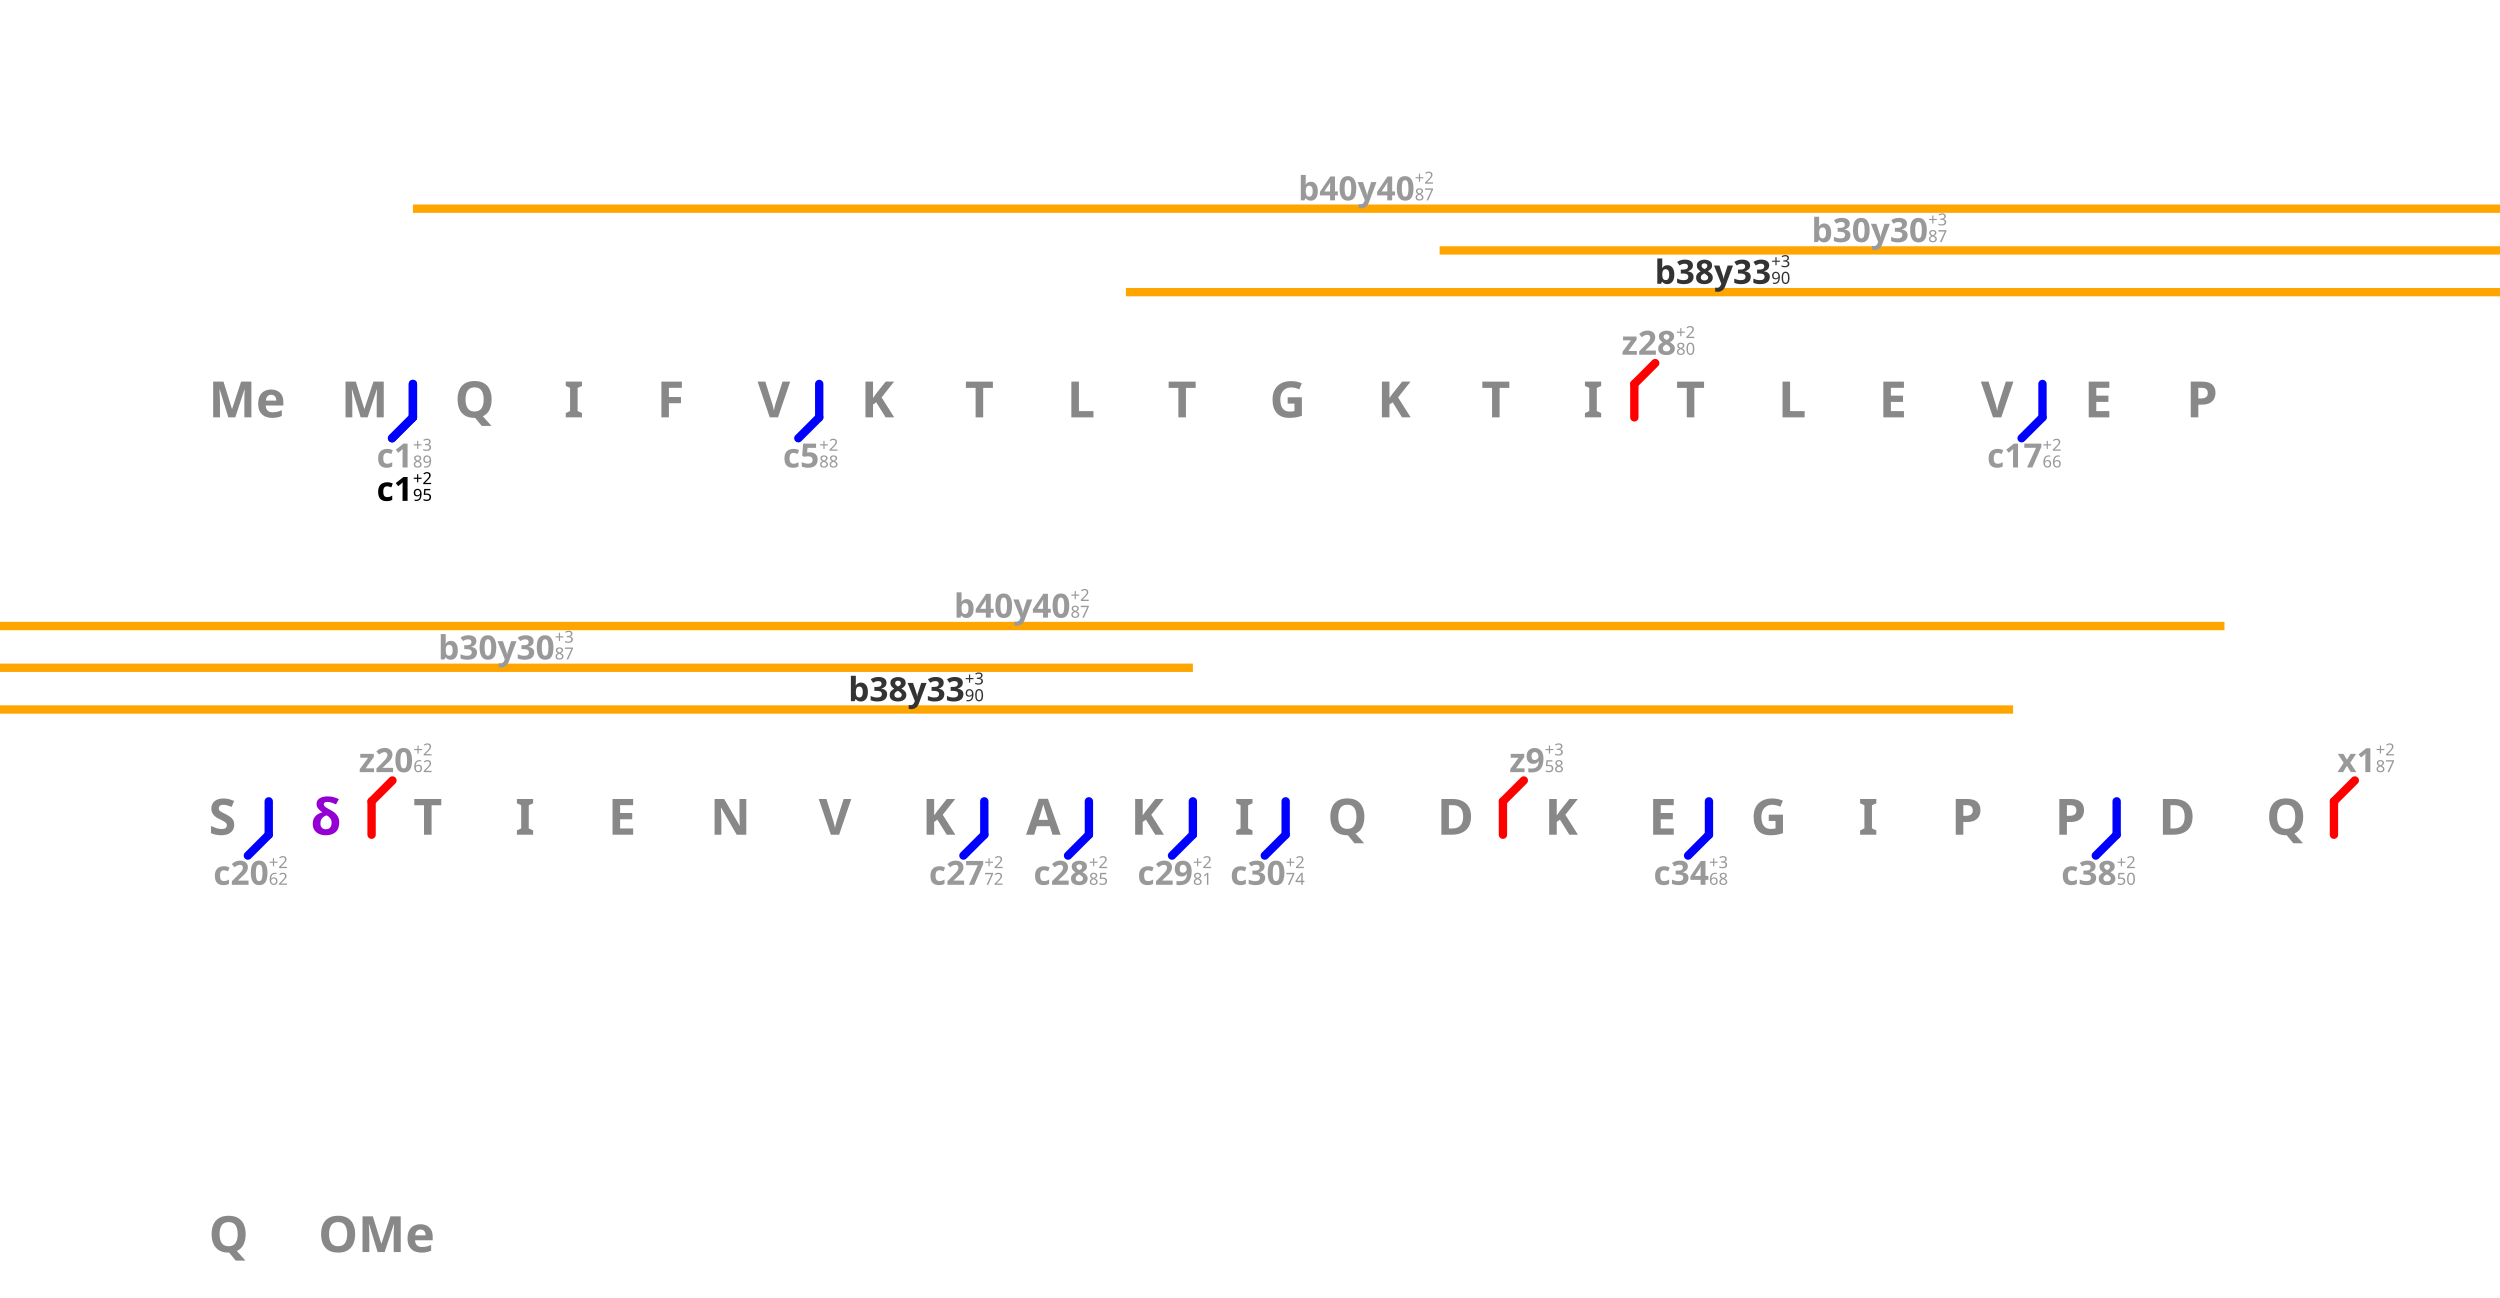
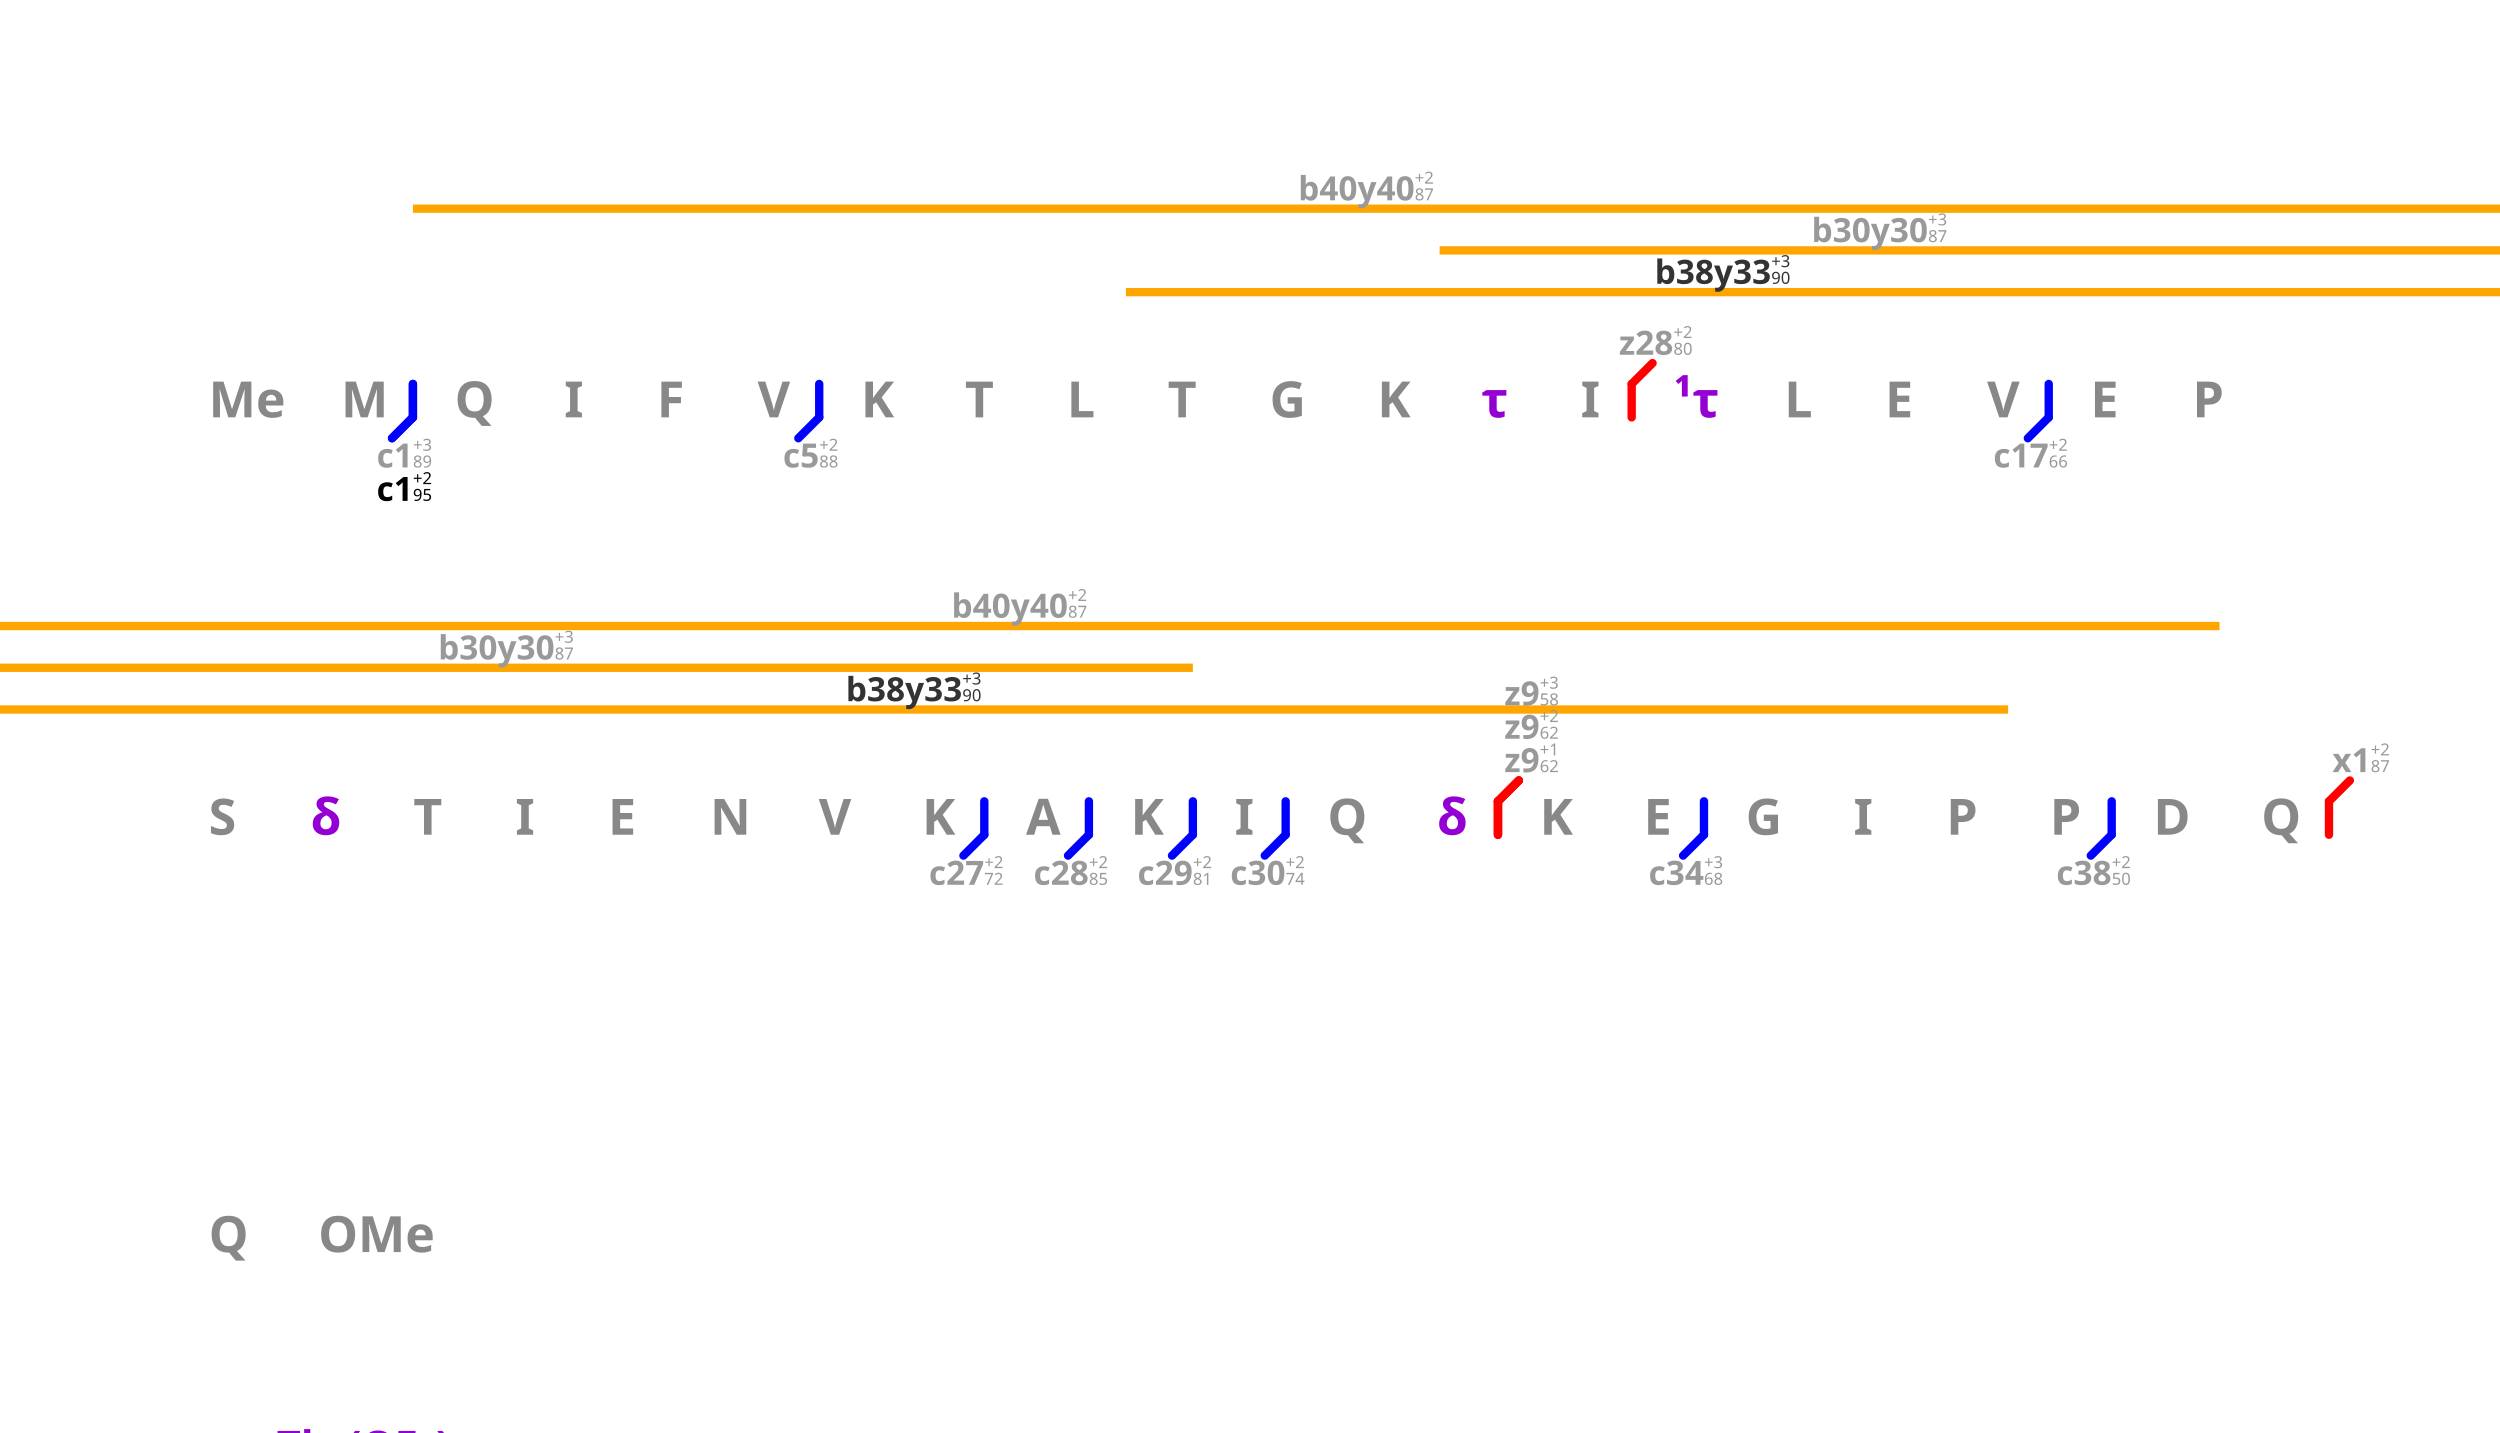
<svg xmlns="http://www.w3.org/2000/svg" xmlns:ns1="http://svgjs.com/svgjs" version="1.1">
  <text font-family="Verdana" font-size="12" font-weight="bold" fill="#888888" x="50" y="100" id="residue-undefined" ns1:data="{&quot;leading&quot;:&quot;1.3&quot;}">Me</text>
  <text font-family="Verdana" font-size="12" font-weight="bold" fill="#888888" x="81.711" y="100" id="residue-1" ns1:data="{&quot;leading&quot;:&quot;1.3&quot;}">M</text>
  <text font-family="Verdana" font-size="12" font-weight="bold" fill="#888888" x="108.934" y="100" id="residue-2" ns1:data="{&quot;leading&quot;:&quot;1.3&quot;}">Q</text>
  <text font-family="Verdana" font-size="12" font-weight="bold" fill="#888888" x="135.164" y="100" id="residue-3" ns1:data="{&quot;leading&quot;:&quot;1.3&quot;}">I</text>
  <text font-family="Verdana" font-size="12" font-weight="bold" fill="#888888" x="157.395" y="100" id="residue-4" ns1:data="{&quot;leading&quot;:&quot;1.3&quot;}">F</text>
  <text font-family="Verdana" font-size="12" font-weight="bold" fill="#888888" x="181.523" y="100" id="residue-5" ns1:data="{&quot;leading&quot;:&quot;1.3&quot;}">V</text>
  <text font-family="Verdana" font-size="12" font-weight="bold" fill="#888888" x="206.285" y="100" id="residue-6" ns1:data="{&quot;leading&quot;:&quot;1.3&quot;}">K</text>
  <text font-family="Verdana" font-size="12" font-weight="bold" fill="#888888" x="231.195" y="100" id="residue-7" ns1:data="{&quot;leading&quot;:&quot;1.3&quot;}">T</text>
  <text font-family="Verdana" font-size="12" font-weight="bold" fill="#888888" x="255.621" y="100" id="residue-8" ns1:data="{&quot;leading&quot;:&quot;1.3&quot;}">L</text>
  <text font-family="Verdana" font-size="12" font-weight="bold" fill="#888888" x="279.773" y="100" id="residue-9" ns1:data="{&quot;leading&quot;:&quot;1.3&quot;}">T</text>
  <text font-family="Verdana" font-size="12" font-weight="bold" fill="#888888" x="304.199" y="100" id="residue-10" ns1:data="{&quot;leading&quot;:&quot;1.3&quot;}">G</text>
  <text font-family="Verdana" font-size="12" font-weight="bold" fill="#888888" x="330.023" y="100" id="residue-11" ns1:data="{&quot;leading&quot;:&quot;1.3&quot;}">K</text>
-   <text font-family="Verdana" font-size="12" font-weight="bold" fill="#888888" x="354.934" y="100" id="residue-12" ns1:data="{&quot;leading&quot;:&quot;1.3&quot;}">T</text>
-   <text font-family="Verdana" font-size="12" font-weight="bold" fill="#888888" x="379.359" y="100" id="residue-13" ns1:data="{&quot;leading&quot;:&quot;1.3&quot;}">I</text>
-   <text font-family="Verdana" font-size="12" font-weight="bold" fill="#888888" x="401.59" y="100" id="residue-14" ns1:data="{&quot;leading&quot;:&quot;1.3&quot;}">T</text>
-   <text font-family="Verdana" font-size="12" font-weight="bold" fill="#888888" x="426.016" y="100" id="residue-15" ns1:data="{&quot;leading&quot;:&quot;1.3&quot;}">L</text>
-   <text font-family="Verdana" font-size="12" font-weight="bold" fill="#888888" x="450.168" y="100" id="residue-16" ns1:data="{&quot;leading&quot;:&quot;1.3&quot;}">E</text>
-   <text font-family="Verdana" font-size="12" font-weight="bold" fill="#888888" x="474.617" y="100" id="residue-17" ns1:data="{&quot;leading&quot;:&quot;1.3&quot;}">V</text>
-   <text font-family="Verdana" font-size="12" font-weight="bold" fill="#888888" x="499.379" y="100" id="residue-18" ns1:data="{&quot;leading&quot;:&quot;1.3&quot;}">E</text>
-   <text font-family="Verdana" font-size="12" font-weight="bold" fill="#888888" x="523.828" y="100" id="residue-19" ns1:data="{&quot;leading&quot;:&quot;1.3&quot;}">P</text>
+   <text font-family="Verdana" font-size="12" font-weight="bold" fill="darkviolet" x="354.934" y="100" id="residue-12" ns1:data="{&quot;leading&quot;:&quot;1.3&quot;}">τ</text>
+   <text font-family="Verdana" font-size="12" font-weight="bold" fill="#888888" x="378.719" y="100" id="residue-13" ns1:data="{&quot;leading&quot;:&quot;1.3&quot;}">I</text>
+   <text font-family="Verdana" font-size="12" font-weight="bold" fill="darkviolet" x="400.949" y="100" id="residue-14" ns1:data="{&quot;leading&quot;:&quot;1.3&quot;}">¹τ</text>
+   <text font-family="Verdana" font-size="12" font-weight="bold" fill="#888888" x="427.512" y="100" id="residue-15" ns1:data="{&quot;leading&quot;:&quot;1.3&quot;}">L</text>
+   <text font-family="Verdana" font-size="12" font-weight="bold" fill="#888888" x="451.664" y="100" id="residue-16" ns1:data="{&quot;leading&quot;:&quot;1.3&quot;}">E</text>
+   <text font-family="Verdana" font-size="12" font-weight="bold" fill="#888888" x="476.113" y="100" id="residue-17" ns1:data="{&quot;leading&quot;:&quot;1.3&quot;}">V</text>
+   <text font-family="Verdana" font-size="12" font-weight="bold" fill="#888888" x="500.875" y="100" id="residue-18" ns1:data="{&quot;leading&quot;:&quot;1.3&quot;}">E</text>
+   <text font-family="Verdana" font-size="12" font-weight="bold" fill="#888888" x="525.324" y="100" id="residue-19" ns1:data="{&quot;leading&quot;:&quot;1.3&quot;}">P</text>
  <text font-family="Verdana" font-size="12" font-weight="bold" fill="#888888" x="50" y="200" id="residue-20" ns1:data="{&quot;leading&quot;:&quot;1.3&quot;}">S</text>
  <text font-family="Verdana" font-size="12" font-weight="bold" fill="darkviolet" x="74.391" y="200" id="residue-21" ns1:data="{&quot;leading&quot;:&quot;1.3&quot;}">δ</text>
  <text font-family="Verdana" font-size="12" font-weight="bold" fill="#888888" x="99.031" y="200" id="residue-22" ns1:data="{&quot;leading&quot;:&quot;1.3&quot;}">T</text>
  <text font-family="Verdana" font-size="12" font-weight="bold" fill="#888888" x="123.457" y="200" id="residue-23" ns1:data="{&quot;leading&quot;:&quot;1.3&quot;}">I</text>
  <text font-family="Verdana" font-size="12" font-weight="bold" fill="#888888" x="145.688" y="200" id="residue-24" ns1:data="{&quot;leading&quot;:&quot;1.3&quot;}">E</text>
  <text font-family="Verdana" font-size="12" font-weight="bold" fill="#888888" x="170.137" y="200" id="residue-25" ns1:data="{&quot;leading&quot;:&quot;1.3&quot;}">N</text>
  <text font-family="Verdana" font-size="12" font-weight="bold" fill="#888888" x="196.168" y="200" id="residue-26" ns1:data="{&quot;leading&quot;:&quot;1.3&quot;}">V</text>
  <text font-family="Verdana" font-size="12" font-weight="bold" fill="#888888" x="220.93" y="200" id="residue-27" ns1:data="{&quot;leading&quot;:&quot;1.3&quot;}">K</text>
  <text font-family="Verdana" font-size="12" font-weight="bold" fill="#888888" x="245.84" y="200" id="residue-28" ns1:data="{&quot;leading&quot;:&quot;1.3&quot;}">A</text>
  <text font-family="Verdana" font-size="12" font-weight="bold" fill="#888888" x="270.902" y="200" id="residue-29" ns1:data="{&quot;leading&quot;:&quot;1.3&quot;}">K</text>
  <text font-family="Verdana" font-size="12" font-weight="bold" fill="#888888" x="295.812" y="200" id="residue-30" ns1:data="{&quot;leading&quot;:&quot;1.3&quot;}">I</text>
  <text font-family="Verdana" font-size="12" font-weight="bold" fill="#888888" x="318.043" y="200" id="residue-31" ns1:data="{&quot;leading&quot;:&quot;1.3&quot;}">Q</text>
-   <text font-family="Verdana" font-size="12" font-weight="bold" fill="#888888" x="344.273" y="200" id="residue-32" ns1:data="{&quot;leading&quot;:&quot;1.3&quot;}">D</text>
-   <text font-family="Verdana" font-size="12" font-weight="bold" fill="#888888" x="370.105" y="200" id="residue-33" ns1:data="{&quot;leading&quot;:&quot;1.3&quot;}">K</text>
-   <text font-family="Verdana" font-size="12" font-weight="bold" fill="#888888" x="395.016" y="200" id="residue-34" ns1:data="{&quot;leading&quot;:&quot;1.3&quot;}">E</text>
-   <text font-family="Verdana" font-size="12" font-weight="bold" fill="#888888" x="419.465" y="200" id="residue-35" ns1:data="{&quot;leading&quot;:&quot;1.3&quot;}">G</text>
-   <text font-family="Verdana" font-size="12" font-weight="bold" fill="#888888" x="445.289" y="200" id="residue-36" ns1:data="{&quot;leading&quot;:&quot;1.3&quot;}">I</text>
-   <text font-family="Verdana" font-size="12" font-weight="bold" fill="#888888" x="467.52" y="200" id="residue-37" ns1:data="{&quot;leading&quot;:&quot;1.3&quot;}">P</text>
-   <text font-family="Verdana" font-size="12" font-weight="bold" fill="#888888" x="492.336" y="200" id="residue-38" ns1:data="{&quot;leading&quot;:&quot;1.3&quot;}">P</text>
-   <text font-family="Verdana" font-size="12" font-weight="bold" fill="#888888" x="517.152" y="200" id="residue-39" ns1:data="{&quot;leading&quot;:&quot;1.3&quot;}">D</text>
-   <text font-family="Verdana" font-size="12" font-weight="bold" fill="#888888" x="542.984" y="200" id="residue-40" ns1:data="{&quot;leading&quot;:&quot;1.3&quot;}">Q</text>
+   <text font-family="Verdana" font-size="12" font-weight="bold" fill="darkviolet" x="344.273" y="200" id="residue-32" ns1:data="{&quot;leading&quot;:&quot;1.3&quot;}">δ</text>
+   <text font-family="Verdana" font-size="12" font-weight="bold" fill="#888888" x="368.914" y="200" id="residue-33" ns1:data="{&quot;leading&quot;:&quot;1.3&quot;}">K</text>
+   <text font-family="Verdana" font-size="12" font-weight="bold" fill="#888888" x="393.824" y="200" id="residue-34" ns1:data="{&quot;leading&quot;:&quot;1.3&quot;}">E</text>
+   <text font-family="Verdana" font-size="12" font-weight="bold" fill="#888888" x="418.273" y="200" id="residue-35" ns1:data="{&quot;leading&quot;:&quot;1.3&quot;}">G</text>
+   <text font-family="Verdana" font-size="12" font-weight="bold" fill="#888888" x="444.098" y="200" id="residue-36" ns1:data="{&quot;leading&quot;:&quot;1.3&quot;}">I</text>
+   <text font-family="Verdana" font-size="12" font-weight="bold" fill="#888888" x="466.328" y="200" id="residue-37" ns1:data="{&quot;leading&quot;:&quot;1.3&quot;}">P</text>
+   <text font-family="Verdana" font-size="12" font-weight="bold" fill="#888888" x="491.145" y="200" id="residue-38" ns1:data="{&quot;leading&quot;:&quot;1.3&quot;}">P</text>
+   <text font-family="Verdana" font-size="12" font-weight="bold" fill="#888888" x="515.961" y="200" id="residue-39" ns1:data="{&quot;leading&quot;:&quot;1.3&quot;}">D</text>
+   <text font-family="Verdana" font-size="12" font-weight="bold" fill="#888888" x="541.793" y="200" id="residue-40" ns1:data="{&quot;leading&quot;:&quot;1.3&quot;}">Q</text>
  <text font-family="Verdana" font-size="12" font-weight="bold" fill="#888888" x="50" y="300" id="residue-41" ns1:data="{&quot;leading&quot;:&quot;1.3&quot;}">Q</text>
  <text font-family="Verdana" font-size="12" font-weight="bold" fill="#888888" x="76.23" y="300" id="residue-undefined" ns1:data="{&quot;leading&quot;:&quot;1.3&quot;}">OMe</text>
  <line x1="269.773" y1="70" x2="599" y2="70" id="line9-37" stroke-width="2" stroke="orange" />
  <text fill="#333333" font-family="Verdana" font-weight="bold" font-size="8" text-anchor="end" x="424.387" y="68" ns1:data="{&quot;leading&quot;:&quot;1.3&quot;}">b38y33</text>
  <text fill="#333333" font-family="Verdana" font-size="4" x="424.387" y="64" ns1:data="{&quot;leading&quot;:&quot;1.3&quot;}">+3</text>
  <text fill="#333333" font-family="Verdana" font-size="4" x="424.387" y="68" ns1:data="{&quot;leading&quot;:&quot;1.3&quot;}">90</text>
-   <line x1="0" y1="170" x2="482.336" y2="170" id="line9-37" stroke-width="2" stroke="orange" />
-   <text fill="#333333" font-family="Verdana" font-weight="bold" font-size="8" text-anchor="end" x="231.168" y="168" ns1:data="{&quot;leading&quot;:&quot;1.3&quot;}">b38y33</text>
-   <text fill="#333333" font-family="Verdana" font-size="4" x="231.168" y="164" ns1:data="{&quot;leading&quot;:&quot;1.3&quot;}">+3</text>
-   <text fill="#333333" font-family="Verdana" font-size="4" x="231.168" y="168" ns1:data="{&quot;leading&quot;:&quot;1.3&quot;}">90</text>
+   <line x1="0" y1="170" x2="481.145" y2="170" id="line9-37" stroke-width="2" stroke="orange" />
+   <text fill="#333333" font-family="Verdana" font-weight="bold" font-size="8" text-anchor="end" x="230.572" y="168" ns1:data="{&quot;leading&quot;:&quot;1.3&quot;}">b38y33</text>
+   <text fill="#333333" font-family="Verdana" font-size="4" x="230.572" y="164" ns1:data="{&quot;leading&quot;:&quot;1.3&quot;}">+3</text>
+   <text fill="#333333" font-family="Verdana" font-size="4" x="230.572" y="168" ns1:data="{&quot;leading&quot;:&quot;1.3&quot;}">90</text>
  <line x1="344.934" y1="60" x2="599" y2="60" id="line12-29" stroke-width="2" stroke="orange" />
  <text fill="#999999" font-family="Verdana" font-weight="bold" font-size="8" text-anchor="end" x="461.967" y="58" ns1:data="{&quot;leading&quot;:&quot;1.3&quot;}">b30y30</text>
  <text fill="#999999" font-family="Verdana" font-size="4" x="461.967" y="54" ns1:data="{&quot;leading&quot;:&quot;1.3&quot;}">+3</text>
  <text fill="#999999" font-family="Verdana" font-size="4" x="461.967" y="58" ns1:data="{&quot;leading&quot;:&quot;1.3&quot;}">87</text>
  <line x1="0" y1="160" x2="285.812" y2="160" id="line12-29" stroke-width="2" stroke="orange" />
  <text fill="#999999" font-family="Verdana" font-weight="bold" font-size="8" text-anchor="end" x="132.906" y="158" ns1:data="{&quot;leading&quot;:&quot;1.3&quot;}">b30y30</text>
  <text fill="#999999" font-family="Verdana" font-size="4" x="132.906" y="154" ns1:data="{&quot;leading&quot;:&quot;1.3&quot;}">+3</text>
  <text fill="#999999" font-family="Verdana" font-size="4" x="132.906" y="158" ns1:data="{&quot;leading&quot;:&quot;1.3&quot;}">87</text>
  <line x1="98.934" y1="50" x2="599" y2="50" id="line2-39" stroke-width="2" stroke="orange" />
  <text fill="#999999" font-family="Verdana" font-weight="bold" font-size="8" text-anchor="end" x="338.967" y="48" ns1:data="{&quot;leading&quot;:&quot;1.3&quot;}">b40y40</text>
  <text fill="#999999" font-family="Verdana" font-size="4" x="338.967" y="44" ns1:data="{&quot;leading&quot;:&quot;1.3&quot;}">+2</text>
  <text fill="#999999" font-family="Verdana" font-size="4" x="338.967" y="48" ns1:data="{&quot;leading&quot;:&quot;1.3&quot;}">87</text>
-   <line x1="0" y1="150" x2="532.984" y2="150" id="line2-39" stroke-width="2" stroke="orange" />
-   <text fill="#999999" font-family="Verdana" font-weight="bold" font-size="8" text-anchor="end" x="256.492" y="148" ns1:data="{&quot;leading&quot;:&quot;1.3&quot;}">b40y40</text>
-   <text fill="#999999" font-family="Verdana" font-size="4" x="256.492" y="144" ns1:data="{&quot;leading&quot;:&quot;1.3&quot;}">+2</text>
-   <text fill="#999999" font-family="Verdana" font-size="4" x="256.492" y="148" ns1:data="{&quot;leading&quot;:&quot;1.3&quot;}">87</text>
+   <line x1="0" y1="150" x2="531.793" y2="150" id="line2-39" stroke-width="2" stroke="orange" />
+   <text fill="#999999" font-family="Verdana" font-weight="bold" font-size="8" text-anchor="end" x="255.896" y="148" ns1:data="{&quot;leading&quot;:&quot;1.3&quot;}">b40y40</text>
+   <text fill="#999999" font-family="Verdana" font-size="4" x="255.896" y="144" ns1:data="{&quot;leading&quot;:&quot;1.3&quot;}">+2</text>
+   <text fill="#999999" font-family="Verdana" font-size="4" x="255.896" y="148" ns1:data="{&quot;leading&quot;:&quot;1.3&quot;}">87</text>
  <line x1="98.934" y1="100" x2="98.934" y2="92" stroke-linecap="round" stroke-width="2" stroke="blue" />
  <line x1="98.934" y1="100" x2="93.934" y2="105" stroke-linecap="round" stroke-width="2" stroke="blue" />
  <text fill="#999999" font-family="Verdana" font-weight="bold" font-size="8" text-anchor="end" x="98.934" y="112" ns1:data="{&quot;leading&quot;:&quot;1.3&quot;}">c1</text>
  <text fill="#999999" font-family="Verdana" font-size="4" x="98.934" y="108" ns1:data="{&quot;leading&quot;:&quot;1.3&quot;}">+3</text>
  <text fill="#999999" font-family="Verdana" font-size="4" x="98.934" y="112" ns1:data="{&quot;leading&quot;:&quot;1.3&quot;}">89</text>
  <line x1="98.934" y1="100" x2="98.934" y2="92" stroke-linecap="round" stroke-width="2" stroke="blue" />
  <line x1="98.934" y1="100" x2="93.934" y2="105" stroke-linecap="round" stroke-width="2" stroke="blue" />
  <text fill="black" font-family="Verdana" font-weight="bold" font-size="8" text-anchor="end" x="98.934" y="120" ns1:data="{&quot;leading&quot;:&quot;1.3&quot;}">c1</text>
  <text fill="black" font-family="Verdana" font-size="4" x="98.934" y="116" ns1:data="{&quot;leading&quot;:&quot;1.3&quot;}">+2</text>
  <text fill="black" font-family="Verdana" font-size="4" x="98.934" y="120" ns1:data="{&quot;leading&quot;:&quot;1.3&quot;}">95</text>
  <line x1="196.285" y1="100" x2="196.285" y2="92" stroke-linecap="round" stroke-width="2" stroke="blue" />
  <line x1="196.285" y1="100" x2="191.285" y2="105" stroke-linecap="round" stroke-width="2" stroke="blue" />
  <text fill="#999999" font-family="Verdana" font-weight="bold" font-size="8" text-anchor="end" x="196.285" y="112" ns1:data="{&quot;leading&quot;:&quot;1.3&quot;}">c5</text>
  <text fill="#999999" font-family="Verdana" font-size="4" x="196.285" y="108" ns1:data="{&quot;leading&quot;:&quot;1.3&quot;}">+2</text>
  <text fill="#999999" font-family="Verdana" font-size="4" x="196.285" y="112" ns1:data="{&quot;leading&quot;:&quot;1.3&quot;}">88</text>
-   <line x1="559.215" y1="200" x2="559.215" y2="192" stroke-linecap="round" stroke-width="2" stroke="red" />
-   <line x1="559.215" y1="192" x2="564.215" y2="187" stroke-linecap="round" stroke-width="2" stroke="red" />
-   <text fill="#999999" font-family="Verdana" font-weight="bold" font-size="8" text-anchor="end" x="569.215" y="185" ns1:data="{&quot;leading&quot;:&quot;1.3&quot;}">x1</text>
-   <text fill="#999999" font-family="Verdana" font-size="4" x="569.215" y="181" ns1:data="{&quot;leading&quot;:&quot;1.3&quot;}">+2</text>
-   <text fill="#999999" font-family="Verdana" font-size="4" x="569.215" y="185" ns1:data="{&quot;leading&quot;:&quot;1.3&quot;}">87</text>
+   <line x1="558.023" y1="200" x2="558.023" y2="192" stroke-linecap="round" stroke-width="2" stroke="red" />
+   <line x1="558.023" y1="192" x2="563.023" y2="187" stroke-linecap="round" stroke-width="2" stroke="red" />
+   <text fill="#999999" font-family="Verdana" font-weight="bold" font-size="8" text-anchor="end" x="568.023" y="185" ns1:data="{&quot;leading&quot;:&quot;1.3&quot;}">x1</text>
+   <text fill="#999999" font-family="Verdana" font-size="4" x="568.023" y="181" ns1:data="{&quot;leading&quot;:&quot;1.3&quot;}">+2</text>
+   <text fill="#999999" font-family="Verdana" font-size="4" x="568.023" y="185" ns1:data="{&quot;leading&quot;:&quot;1.3&quot;}">87</text>
  <line x1="260.902" y1="200" x2="260.902" y2="192" stroke-linecap="round" stroke-width="2" stroke="blue" />
  <line x1="260.902" y1="200" x2="255.902" y2="205" stroke-linecap="round" stroke-width="2" stroke="blue" />
  <text fill="#999999" font-family="Verdana" font-weight="bold" font-size="8" text-anchor="end" x="260.902" y="212" ns1:data="{&quot;leading&quot;:&quot;1.3&quot;}">c28</text>
  <text fill="#999999" font-family="Verdana" font-size="4" x="260.902" y="208" ns1:data="{&quot;leading&quot;:&quot;1.3&quot;}">+2</text>
  <text fill="#999999" font-family="Verdana" font-size="4" x="260.902" y="212" ns1:data="{&quot;leading&quot;:&quot;1.3&quot;}">85</text>
  <line x1="285.812" y1="200" x2="285.812" y2="192" stroke-linecap="round" stroke-width="2" stroke="blue" />
  <line x1="285.812" y1="200" x2="280.812" y2="205" stroke-linecap="round" stroke-width="2" stroke="blue" />
  <text fill="#999999" font-family="Verdana" font-weight="bold" font-size="8" text-anchor="end" x="285.812" y="212" ns1:data="{&quot;leading&quot;:&quot;1.3&quot;}">c29</text>
  <text fill="#999999" font-family="Verdana" font-size="4" x="285.812" y="208" ns1:data="{&quot;leading&quot;:&quot;1.3&quot;}">+2</text>
  <text fill="#999999" font-family="Verdana" font-size="4" x="285.812" y="212" ns1:data="{&quot;leading&quot;:&quot;1.3&quot;}">81</text>
-   <line x1="391.59" y1="100" x2="391.59" y2="92" stroke-linecap="round" stroke-width="2" stroke="red" />
-   <line x1="391.59" y1="92" x2="396.59" y2="87" stroke-linecap="round" stroke-width="2" stroke="red" />
-   <text fill="#999999" font-family="Verdana" font-weight="bold" font-size="8" text-anchor="end" x="401.59" y="85" ns1:data="{&quot;leading&quot;:&quot;1.3&quot;}">z28</text>
-   <text fill="#999999" font-family="Verdana" font-size="4" x="401.59" y="81" ns1:data="{&quot;leading&quot;:&quot;1.3&quot;}">+2</text>
-   <text fill="#999999" font-family="Verdana" font-size="4" x="401.59" y="85" ns1:data="{&quot;leading&quot;:&quot;1.3&quot;}">80</text>
+   <line x1="390.949" y1="100" x2="390.949" y2="92" stroke-linecap="round" stroke-width="2" stroke="red" />
+   <line x1="390.949" y1="92" x2="395.949" y2="87" stroke-linecap="round" stroke-width="2" stroke="red" />
+   <text fill="#999999" font-family="Verdana" font-weight="bold" font-size="8" text-anchor="end" x="400.949" y="85" ns1:data="{&quot;leading&quot;:&quot;1.3&quot;}">z28</text>
+   <text fill="#999999" font-family="Verdana" font-size="4" x="400.949" y="81" ns1:data="{&quot;leading&quot;:&quot;1.3&quot;}">+2</text>
+   <text fill="#999999" font-family="Verdana" font-size="4" x="400.949" y="85" ns1:data="{&quot;leading&quot;:&quot;1.3&quot;}">80</text>
  <line x1="308.043" y1="200" x2="308.043" y2="192" stroke-linecap="round" stroke-width="2" stroke="blue" />
  <line x1="308.043" y1="200" x2="303.043" y2="205" stroke-linecap="round" stroke-width="2" stroke="blue" />
  <text fill="#999999" font-family="Verdana" font-weight="bold" font-size="8" text-anchor="end" x="308.043" y="212" ns1:data="{&quot;leading&quot;:&quot;1.3&quot;}">c30</text>
  <text fill="#999999" font-family="Verdana" font-size="4" x="308.043" y="208" ns1:data="{&quot;leading&quot;:&quot;1.3&quot;}">+2</text>
  <text fill="#999999" font-family="Verdana" font-size="4" x="308.043" y="212" ns1:data="{&quot;leading&quot;:&quot;1.3&quot;}">74</text>
  <line x1="235.84" y1="200" x2="235.84" y2="192" stroke-linecap="round" stroke-width="2" stroke="blue" />
  <line x1="235.84" y1="200" x2="230.84" y2="205" stroke-linecap="round" stroke-width="2" stroke="blue" />
  <text fill="#999999" font-family="Verdana" font-weight="bold" font-size="8" text-anchor="end" x="235.84" y="212" ns1:data="{&quot;leading&quot;:&quot;1.3&quot;}">c27</text>
  <text fill="#999999" font-family="Verdana" font-size="4" x="235.84" y="208" ns1:data="{&quot;leading&quot;:&quot;1.3&quot;}">+2</text>
  <text fill="#999999" font-family="Verdana" font-size="4" x="235.84" y="212" ns1:data="{&quot;leading&quot;:&quot;1.3&quot;}">72</text>
-   <line x1="409.465" y1="200" x2="409.465" y2="192" stroke-linecap="round" stroke-width="2" stroke="blue" />
-   <line x1="409.465" y1="200" x2="404.465" y2="205" stroke-linecap="round" stroke-width="2" stroke="blue" />
-   <text fill="#999999" font-family="Verdana" font-weight="bold" font-size="8" text-anchor="end" x="409.465" y="212" ns1:data="{&quot;leading&quot;:&quot;1.3&quot;}">c34</text>
-   <text fill="#999999" font-family="Verdana" font-size="4" x="409.465" y="208" ns1:data="{&quot;leading&quot;:&quot;1.3&quot;}">+3</text>
-   <text fill="#999999" font-family="Verdana" font-size="4" x="409.465" y="212" ns1:data="{&quot;leading&quot;:&quot;1.3&quot;}">68</text>
-   <line x1="489.379" y1="100" x2="489.379" y2="92" stroke-linecap="round" stroke-width="2" stroke="blue" />
-   <line x1="489.379" y1="100" x2="484.379" y2="105" stroke-linecap="round" stroke-width="2" stroke="blue" />
-   <text fill="#999999" font-family="Verdana" font-weight="bold" font-size="8" text-anchor="end" x="489.379" y="112" ns1:data="{&quot;leading&quot;:&quot;1.3&quot;}">c17</text>
-   <text fill="#999999" font-family="Verdana" font-size="4" x="489.379" y="108" ns1:data="{&quot;leading&quot;:&quot;1.3&quot;}">+2</text>
-   <text fill="#999999" font-family="Verdana" font-size="4" x="489.379" y="112" ns1:data="{&quot;leading&quot;:&quot;1.3&quot;}">66</text>
-   <line x1="64.391" y1="200" x2="64.391" y2="192" stroke-linecap="round" stroke-width="2" stroke="blue" />
-   <line x1="64.391" y1="200" x2="59.391" y2="205" stroke-linecap="round" stroke-width="2" stroke="blue" />
-   <text fill="#999999" font-family="Verdana" font-weight="bold" font-size="8" text-anchor="end" x="64.391" y="212" ns1:data="{&quot;leading&quot;:&quot;1.3&quot;}">c20</text>
-   <text fill="#999999" font-family="Verdana" font-size="4" x="64.391" y="208" ns1:data="{&quot;leading&quot;:&quot;1.3&quot;}">+2</text>
-   <text fill="#999999" font-family="Verdana" font-size="4" x="64.391" y="212" ns1:data="{&quot;leading&quot;:&quot;1.3&quot;}">62</text>
-   <line x1="89.031" y1="200" x2="89.031" y2="192" stroke-linecap="round" stroke-width="2" stroke="red" />
-   <line x1="89.031" y1="192" x2="94.031" y2="187" stroke-linecap="round" stroke-width="2" stroke="red" />
-   <text fill="#999999" font-family="Verdana" font-weight="bold" font-size="8" text-anchor="end" x="99.031" y="185" ns1:data="{&quot;leading&quot;:&quot;1.3&quot;}">z20</text>
-   <text fill="#999999" font-family="Verdana" font-size="4" x="99.031" y="181" ns1:data="{&quot;leading&quot;:&quot;1.3&quot;}">+2</text>
-   <text fill="#999999" font-family="Verdana" font-size="4" x="99.031" y="185" ns1:data="{&quot;leading&quot;:&quot;1.3&quot;}">62</text>
-   <line x1="360.105" y1="200" x2="360.105" y2="192" stroke-linecap="round" stroke-width="2" stroke="red" />
-   <line x1="360.105" y1="192" x2="365.105" y2="187" stroke-linecap="round" stroke-width="2" stroke="red" />
-   <text fill="#999999" font-family="Verdana" font-weight="bold" font-size="8" text-anchor="end" x="370.105" y="185" ns1:data="{&quot;leading&quot;:&quot;1.3&quot;}">z9</text>
-   <text fill="#999999" font-family="Verdana" font-size="4" x="370.105" y="181" ns1:data="{&quot;leading&quot;:&quot;1.3&quot;}">+3</text>
-   <text fill="#999999" font-family="Verdana" font-size="4" x="370.105" y="185" ns1:data="{&quot;leading&quot;:&quot;1.3&quot;}">58</text>
-   <line x1="507.152" y1="200" x2="507.152" y2="192" stroke-linecap="round" stroke-width="2" stroke="blue" />
-   <line x1="507.152" y1="200" x2="502.152" y2="205" stroke-linecap="round" stroke-width="2" stroke="blue" />
-   <text fill="#999999" font-family="Verdana" font-weight="bold" font-size="8" text-anchor="end" x="507.152" y="212" ns1:data="{&quot;leading&quot;:&quot;1.3&quot;}">c38</text>
-   <text fill="#999999" font-family="Verdana" font-size="4" x="507.152" y="208" ns1:data="{&quot;leading&quot;:&quot;1.3&quot;}">+2</text>
-   <text fill="#999999" font-family="Verdana" font-size="4" x="507.152" y="212" ns1:data="{&quot;leading&quot;:&quot;1.3&quot;}">50</text>
-   <text fill="darkviolet" font-family="Verdana" font-weight="bold" font-size="8" x="50" y="350" ns1:data="{&quot;leading&quot;:&quot;1.3&quot;}">δ = Asp(NH2)</text>
+   <line x1="408.273" y1="200" x2="408.273" y2="192" stroke-linecap="round" stroke-width="2" stroke="blue" />
+   <line x1="408.273" y1="200" x2="403.273" y2="205" stroke-linecap="round" stroke-width="2" stroke="blue" />
+   <text fill="#999999" font-family="Verdana" font-weight="bold" font-size="8" text-anchor="end" x="408.273" y="212" ns1:data="{&quot;leading&quot;:&quot;1.3&quot;}">c34</text>
+   <text fill="#999999" font-family="Verdana" font-size="4" x="408.273" y="208" ns1:data="{&quot;leading&quot;:&quot;1.3&quot;}">+3</text>
+   <text fill="#999999" font-family="Verdana" font-size="4" x="408.273" y="212" ns1:data="{&quot;leading&quot;:&quot;1.3&quot;}">68</text>
+   <line x1="490.875" y1="100" x2="490.875" y2="92" stroke-linecap="round" stroke-width="2" stroke="blue" />
+   <line x1="490.875" y1="100" x2="485.875" y2="105" stroke-linecap="round" stroke-width="2" stroke="blue" />
+   <text fill="#999999" font-family="Verdana" font-weight="bold" font-size="8" text-anchor="end" x="490.875" y="112" ns1:data="{&quot;leading&quot;:&quot;1.3&quot;}">c17</text>
+   <text fill="#999999" font-family="Verdana" font-size="4" x="490.875" y="108" ns1:data="{&quot;leading&quot;:&quot;1.3&quot;}">+2</text>
+   <text fill="#999999" font-family="Verdana" font-size="4" x="490.875" y="112" ns1:data="{&quot;leading&quot;:&quot;1.3&quot;}">66</text>
+   <line x1="358.914" y1="200" x2="358.914" y2="192" stroke-linecap="round" stroke-width="2" stroke="red" />
+   <line x1="358.914" y1="192" x2="363.914" y2="187" stroke-linecap="round" stroke-width="2" stroke="red" />
+   <text fill="#999999" font-family="Verdana" font-weight="bold" font-size="8" text-anchor="end" x="368.914" y="185" ns1:data="{&quot;leading&quot;:&quot;1.3&quot;}">z9</text>
+   <text fill="#999999" font-family="Verdana" font-size="4" x="368.914" y="181" ns1:data="{&quot;leading&quot;:&quot;1.3&quot;}">+1</text>
+   <text fill="#999999" font-family="Verdana" font-size="4" x="368.914" y="185" ns1:data="{&quot;leading&quot;:&quot;1.3&quot;}">62</text>
+   <line x1="358.914" y1="200" x2="358.914" y2="192" stroke-linecap="round" stroke-width="2" stroke="red" />
+   <line x1="358.914" y1="192" x2="363.914" y2="187" stroke-linecap="round" stroke-width="2" stroke="red" />
+   <text fill="#999999" font-family="Verdana" font-weight="bold" font-size="8" text-anchor="end" x="368.914" y="177" ns1:data="{&quot;leading&quot;:&quot;1.3&quot;}">z9</text>
+   <text fill="#999999" font-family="Verdana" font-size="4" x="368.914" y="173" ns1:data="{&quot;leading&quot;:&quot;1.3&quot;}">+2</text>
+   <text fill="#999999" font-family="Verdana" font-size="4" x="368.914" y="177" ns1:data="{&quot;leading&quot;:&quot;1.3&quot;}">62</text>
+   <line x1="358.914" y1="200" x2="358.914" y2="192" stroke-linecap="round" stroke-width="2" stroke="red" />
+   <line x1="358.914" y1="192" x2="363.914" y2="187" stroke-linecap="round" stroke-width="2" stroke="red" />
+   <text fill="#999999" font-family="Verdana" font-weight="bold" font-size="8" text-anchor="end" x="368.914" y="169" ns1:data="{&quot;leading&quot;:&quot;1.3&quot;}">z9</text>
+   <text fill="#999999" font-family="Verdana" font-size="4" x="368.914" y="165" ns1:data="{&quot;leading&quot;:&quot;1.3&quot;}">+3</text>
+   <text fill="#999999" font-family="Verdana" font-size="4" x="368.914" y="169" ns1:data="{&quot;leading&quot;:&quot;1.3&quot;}">58</text>
+   <line x1="505.961" y1="200" x2="505.961" y2="192" stroke-linecap="round" stroke-width="2" stroke="blue" />
+   <line x1="505.961" y1="200" x2="500.961" y2="205" stroke-linecap="round" stroke-width="2" stroke="blue" />
+   <text fill="#999999" font-family="Verdana" font-weight="bold" font-size="8" text-anchor="end" x="505.961" y="212" ns1:data="{&quot;leading&quot;:&quot;1.3&quot;}">c38</text>
+   <text fill="#999999" font-family="Verdana" font-size="4" x="505.961" y="208" ns1:data="{&quot;leading&quot;:&quot;1.3&quot;}">+2</text>
+   <text fill="#999999" font-family="Verdana" font-size="4" x="505.961" y="212" ns1:data="{&quot;leading&quot;:&quot;1.3&quot;}">50</text>
+   <text fill="darkviolet" font-family="Verdana" font-weight="bold" font-size="10" x="50" y="350" ns1:data="{&quot;leading&quot;:&quot;1.3&quot;}">τ = Thr(OEt)</text>
+   <text fill="darkviolet" font-family="Verdana" font-weight="bold" font-size="10" x="50" y="366" ns1:data="{&quot;leading&quot;:&quot;1.3&quot;}">¹τ = Thr(OMe)</text>
+   <text fill="darkviolet" font-family="Verdana" font-weight="bold" font-size="10" x="50" y="382" ns1:data="{&quot;leading&quot;:&quot;1.3&quot;}">δ = Asp(NH2)</text>
</svg>
